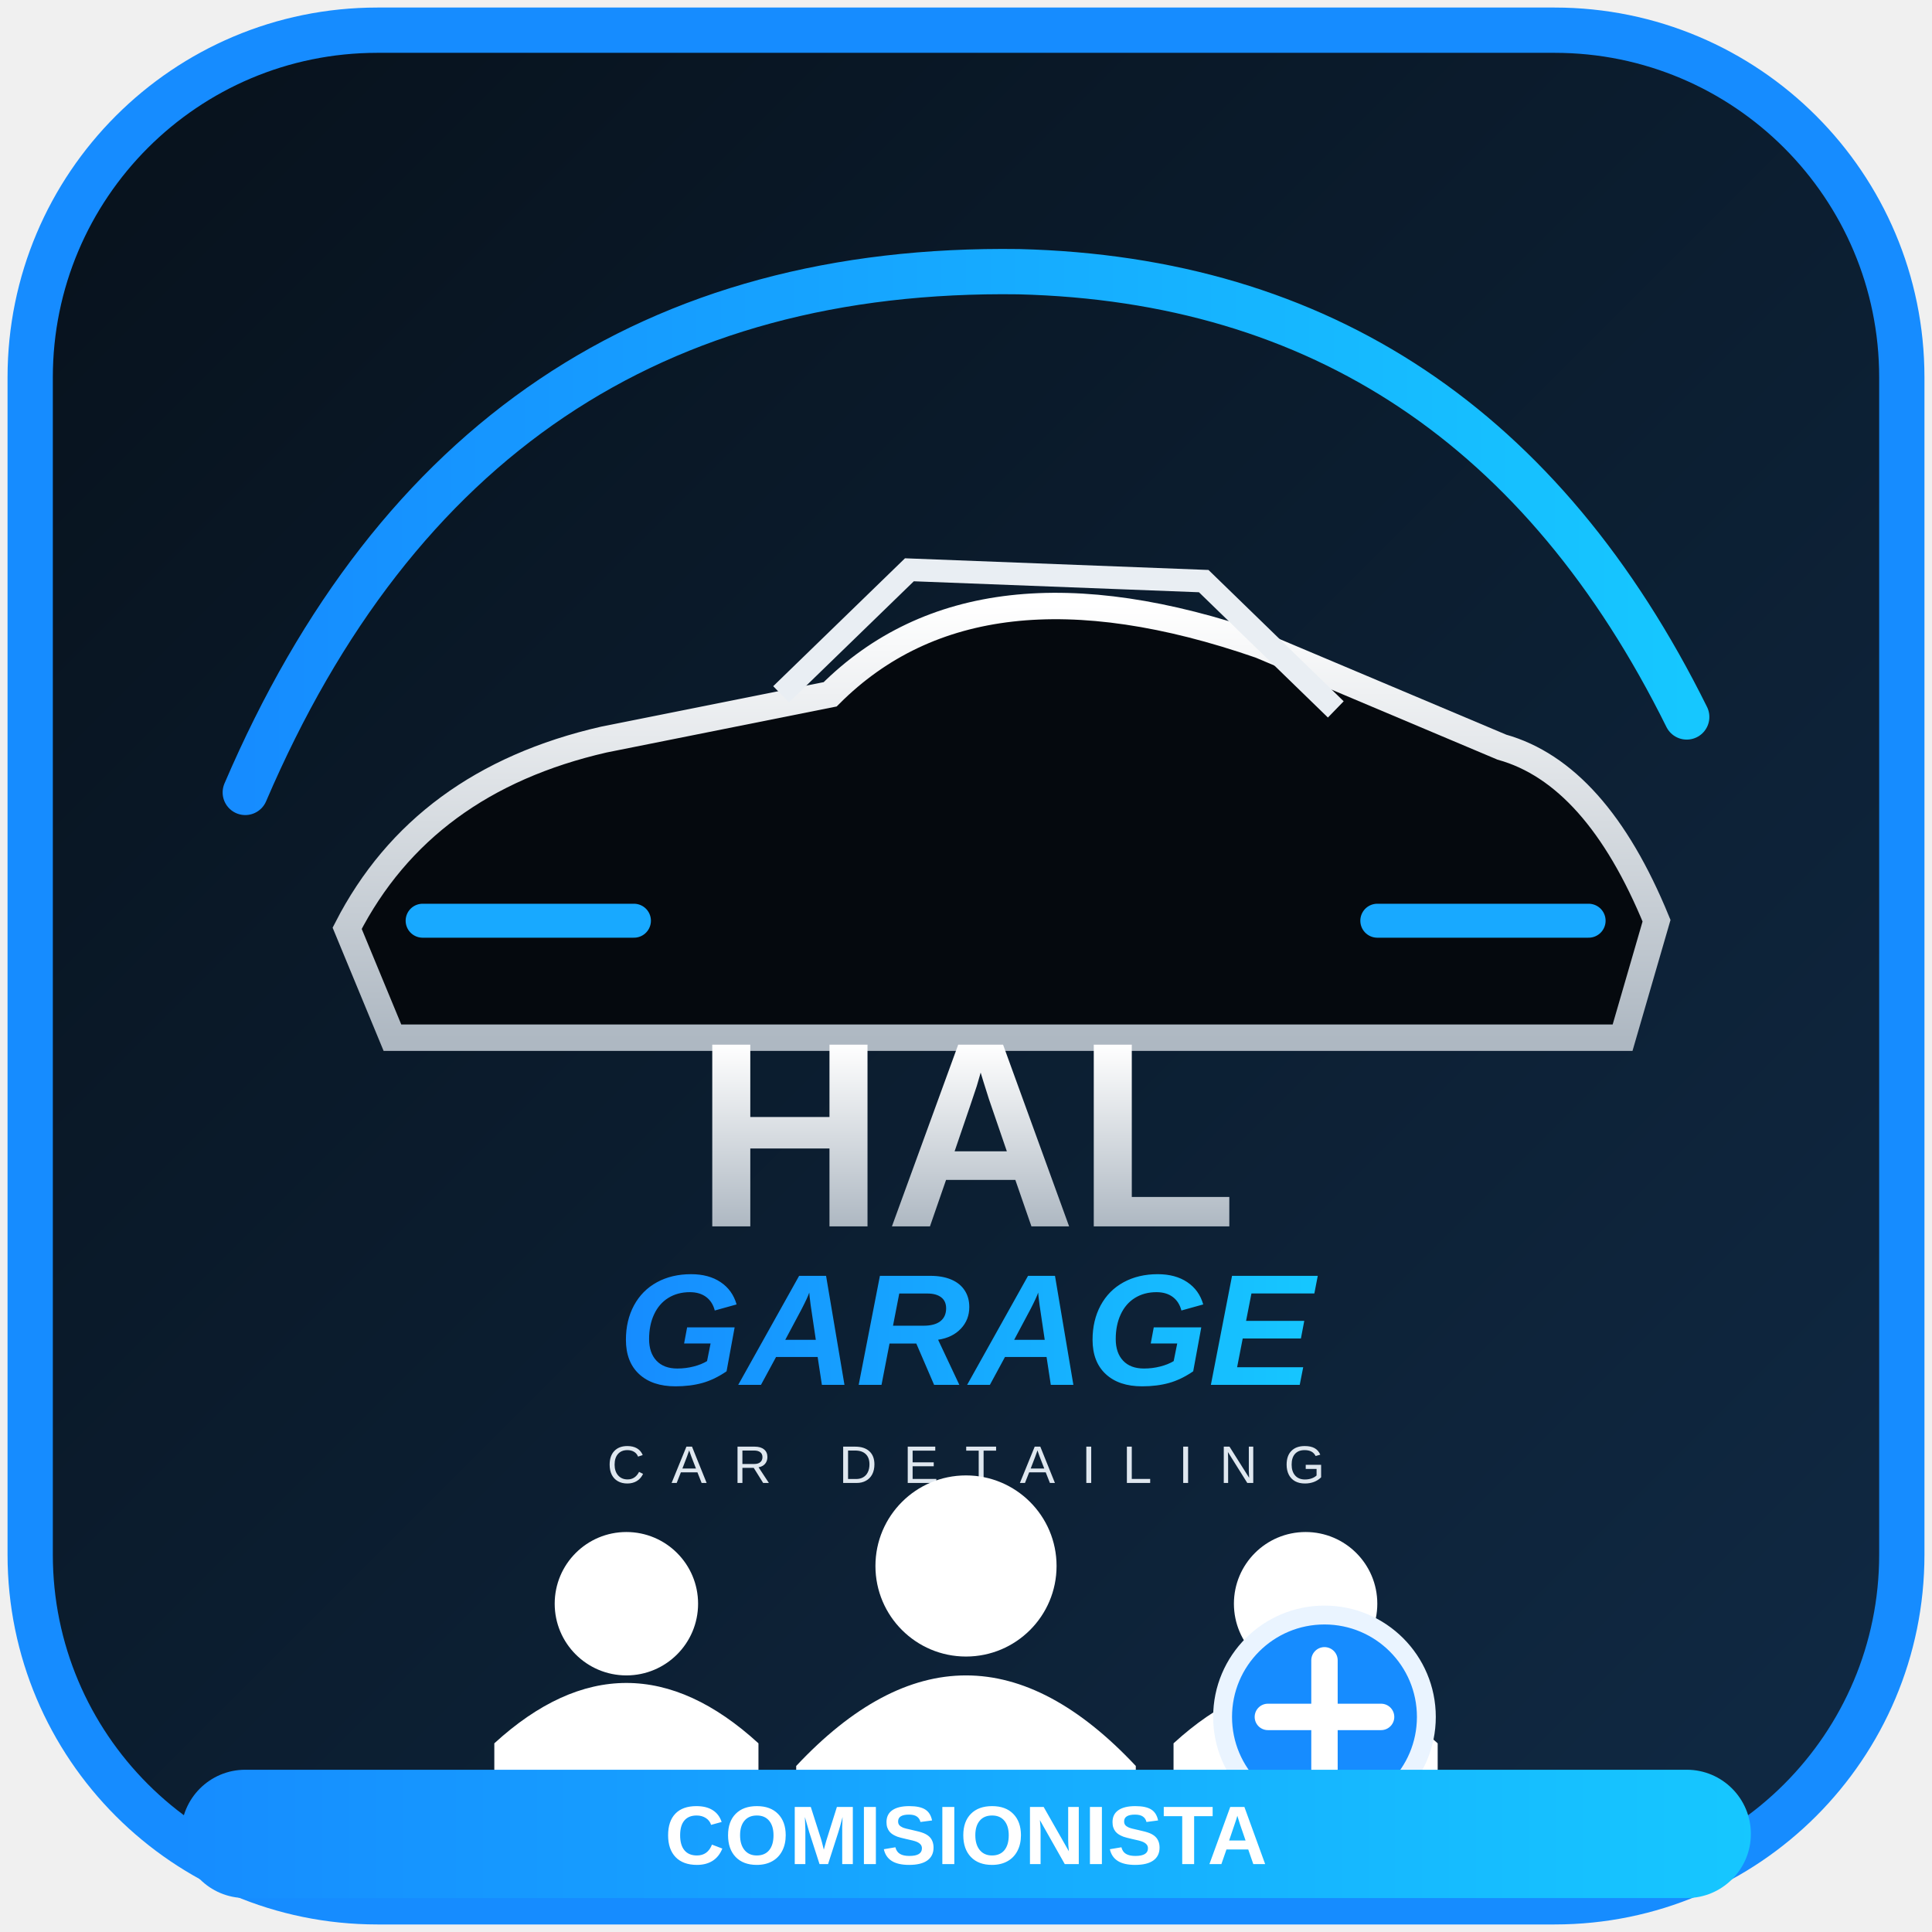
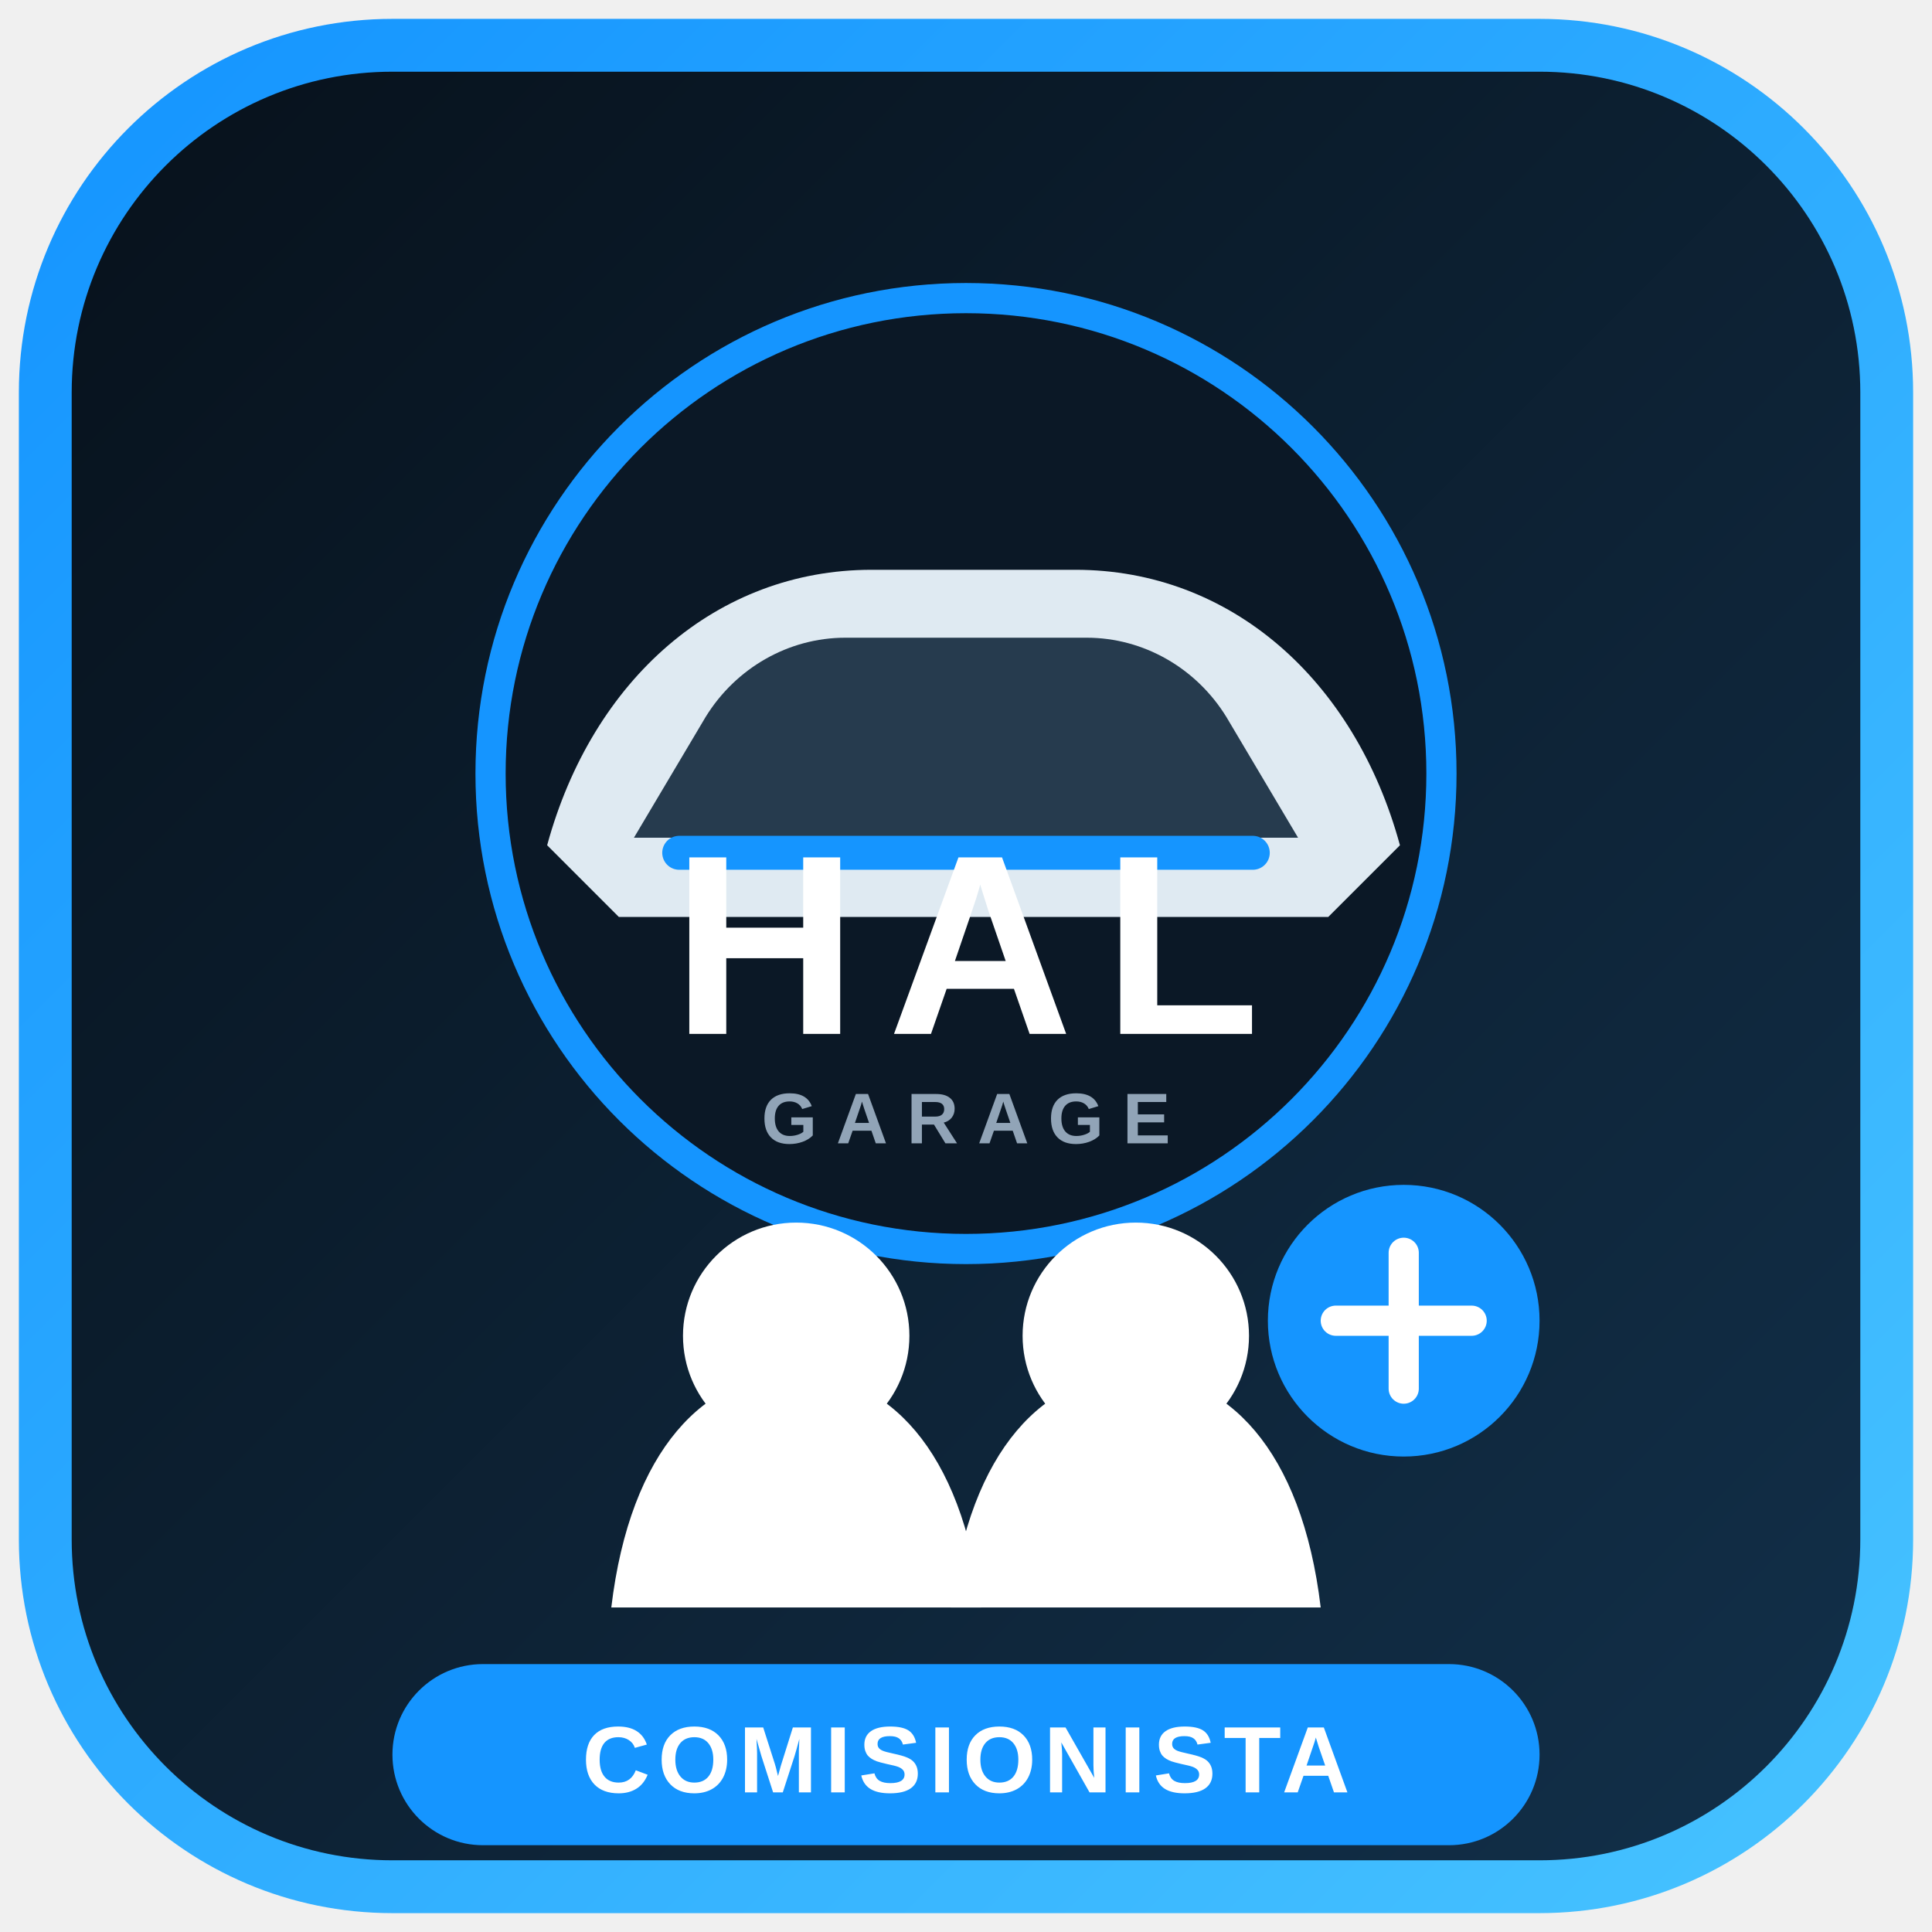
<svg xmlns="http://www.w3.org/2000/svg" width="512" height="512" viewBox="0 0 512 512">
  <defs>
    <linearGradient id="bg" x1="0" y1="0" x2="1" y2="1">
      <stop stop-color="#07111b" />
-       <stop offset="1" stop-color="#102a45" />
+       <stop offset="1" stop-color="#12304a" />
    </linearGradient>
-     <linearGradient id="blue" x1="0" y1="0" x2="1" y2="0">
-       <stop stop-color="#168cff" />
-       <stop offset="1" stop-color="#16c7ff" />
-     </linearGradient>
-     <linearGradient id="silver" x1="0" y1="0" x2="0" y2="1">
-       <stop stop-color="#ffffff" />
-       <stop offset="1" stop-color="#aeb8c2" />
+     <linearGradient id="blue" x1="0" y1="0" x2="1" y2="1">
+       <stop stop-color="#1595ff" />
+       <stop offset="1" stop-color="#46c2ff" />
    </linearGradient>
  </defs>
-   <rect x="8" y="8" width="496" height="496" rx="92" fill="url(#bg)" stroke="#168cff" stroke-width="12" />
-   <path d="M65 210 Q125 70 270 72 Q390 75 447 190" fill="none" stroke="url(#blue)" stroke-width="12" stroke-linecap="round" />
-   <path d="M92 246 Q112 207 160 196 L220 184 Q259 145 334 171 L398 198 Q423 205 439 244 L430 275 L104 275Z" fill="#05090e" stroke="url(#silver)" stroke-width="7" />
-   <path d="M207 184 L241 151 L319 154 L354 188" fill="none" stroke="#e9eef3" stroke-width="6" />
-   <path d="M112 244 L168 244 M365 244 L421 244" stroke="#18a9ff" stroke-width="9" stroke-linecap="round" />
-   <text x="256" y="325" text-anchor="middle" font-family="Arial, sans-serif" font-size="70" font-weight="900" fill="url(#silver)">HAL</text>
-   <text x="256" y="367" text-anchor="middle" font-family="Arial, sans-serif" font-size="42" font-weight="900" font-style="italic" fill="url(#blue)">GARAGE</text>
-   <text x="256" y="393" text-anchor="middle" font-family="Arial, sans-serif" font-size="14" letter-spacing="7" fill="#dfe7ef">CAR DETAILING</text>
-   <g fill="white">
-     <circle cx="166" cy="425" r="19" />
-     <circle cx="256" cy="415" r="24" />
-     <circle cx="346" cy="425" r="19" />
-     <path d="M131 462 Q166 430 201 462 V477 H131Z M211 468 Q256 420 301 468 V484 H211Z M311 462 Q346 430 381 462 V477 H311Z" />
-   </g>
-   <circle cx="351" cy="455" r="27" fill="#168cff" stroke="#eaf4ff" stroke-width="5" />
-   <path d="M351 440 V470 M336 455 H366" stroke="white" stroke-width="7" stroke-linecap="round" />
-   <rect x="48" y="469" width="416" height="34" rx="17" fill="url(#blue)" />
-   <text x="256" y="494" text-anchor="middle" font-family="Arial, sans-serif" font-size="22" font-weight="900" fill="white">COMISIONISTA</text>
+   <rect x="12" y="12" width="488" height="488" rx="92" fill="url(#bg)" stroke="url(#blue)" stroke-width="14" />
+   <circle cx="256" cy="205" r="126" fill="#0b1826" stroke="#1595ff" stroke-width="8" />
+   <path d="M145 224c12-44 45-73 86-73h54c41 0 74 29 86 73l-19 19H164z" fill="#dfeaf2" />
+   <path d="M168 222h176l-19-32c-8-13-22-21-37-21h-64c-15 0-29 8-37 21z" fill="#263b4e" />
+   <path d="M180 226h152" stroke="#1595ff" stroke-width="9" stroke-linecap="round" />
+   <text x="256" y="274" text-anchor="middle" font-family="Arial,sans-serif" font-size="68" font-weight="900" fill="#fff" letter-spacing="8">HAL</text>
+   <text x="256" y="303" text-anchor="middle" font-family="Arial,sans-serif" font-size="19" font-weight="700" fill="#91a4b7" letter-spacing="5">GARAGE</text>
+   <circle cx="211" cy="354" r="30" fill="#fff" />
+   <circle cx="301" cy="354" r="30" fill="#fff" />
+   <path d="M162 426c5-42 25-62 49-62s44 20 49 62z" fill="#fff" />
+   <path d="M252 426c5-42 25-62 49-62s44 20 49 62z" fill="#fff" />
+   <circle cx="372" cy="350" r="36" fill="#1595ff" />
+   <path d="M372 332v36M354 350h36" stroke="#fff" stroke-width="8" stroke-linecap="round" />
+   <rect x="104" y="441" width="304" height="48" rx="24" fill="#1595ff" />
+   <text x="256" y="475" text-anchor="middle" font-family="Arial,sans-serif" font-size="25" font-weight="900" fill="#fff" letter-spacing="2">COMISIONISTA</text>
</svg>
